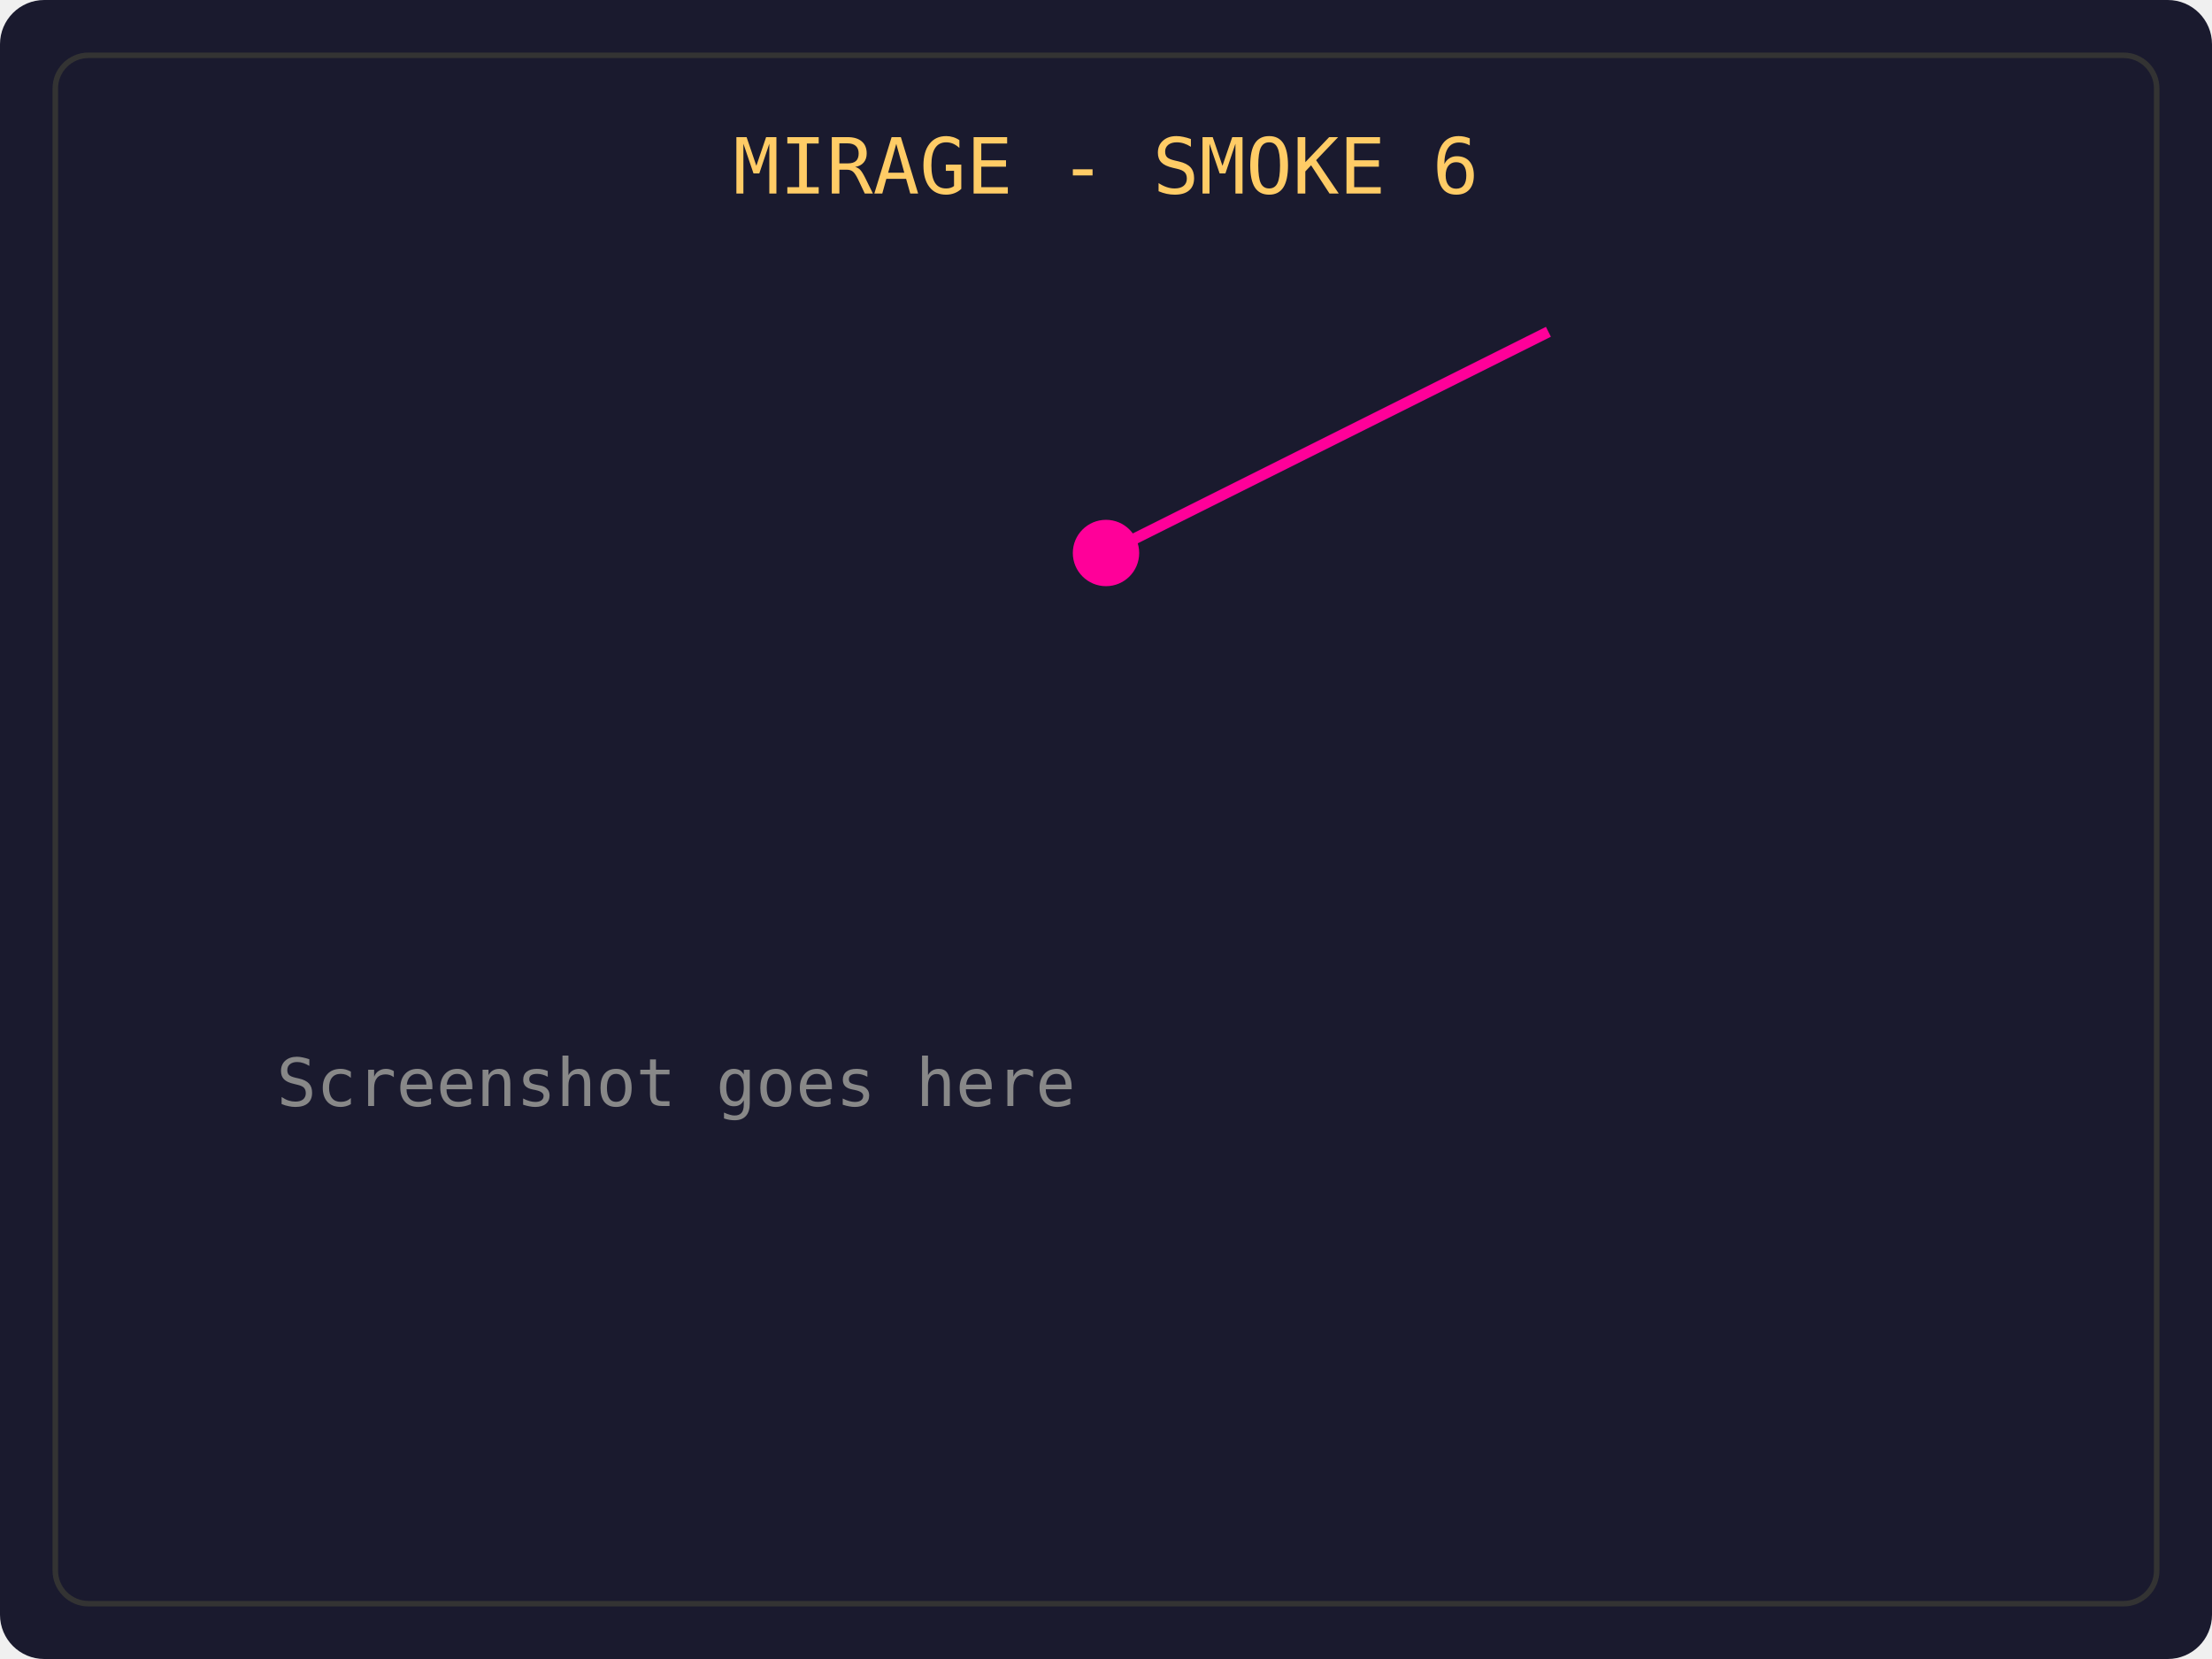
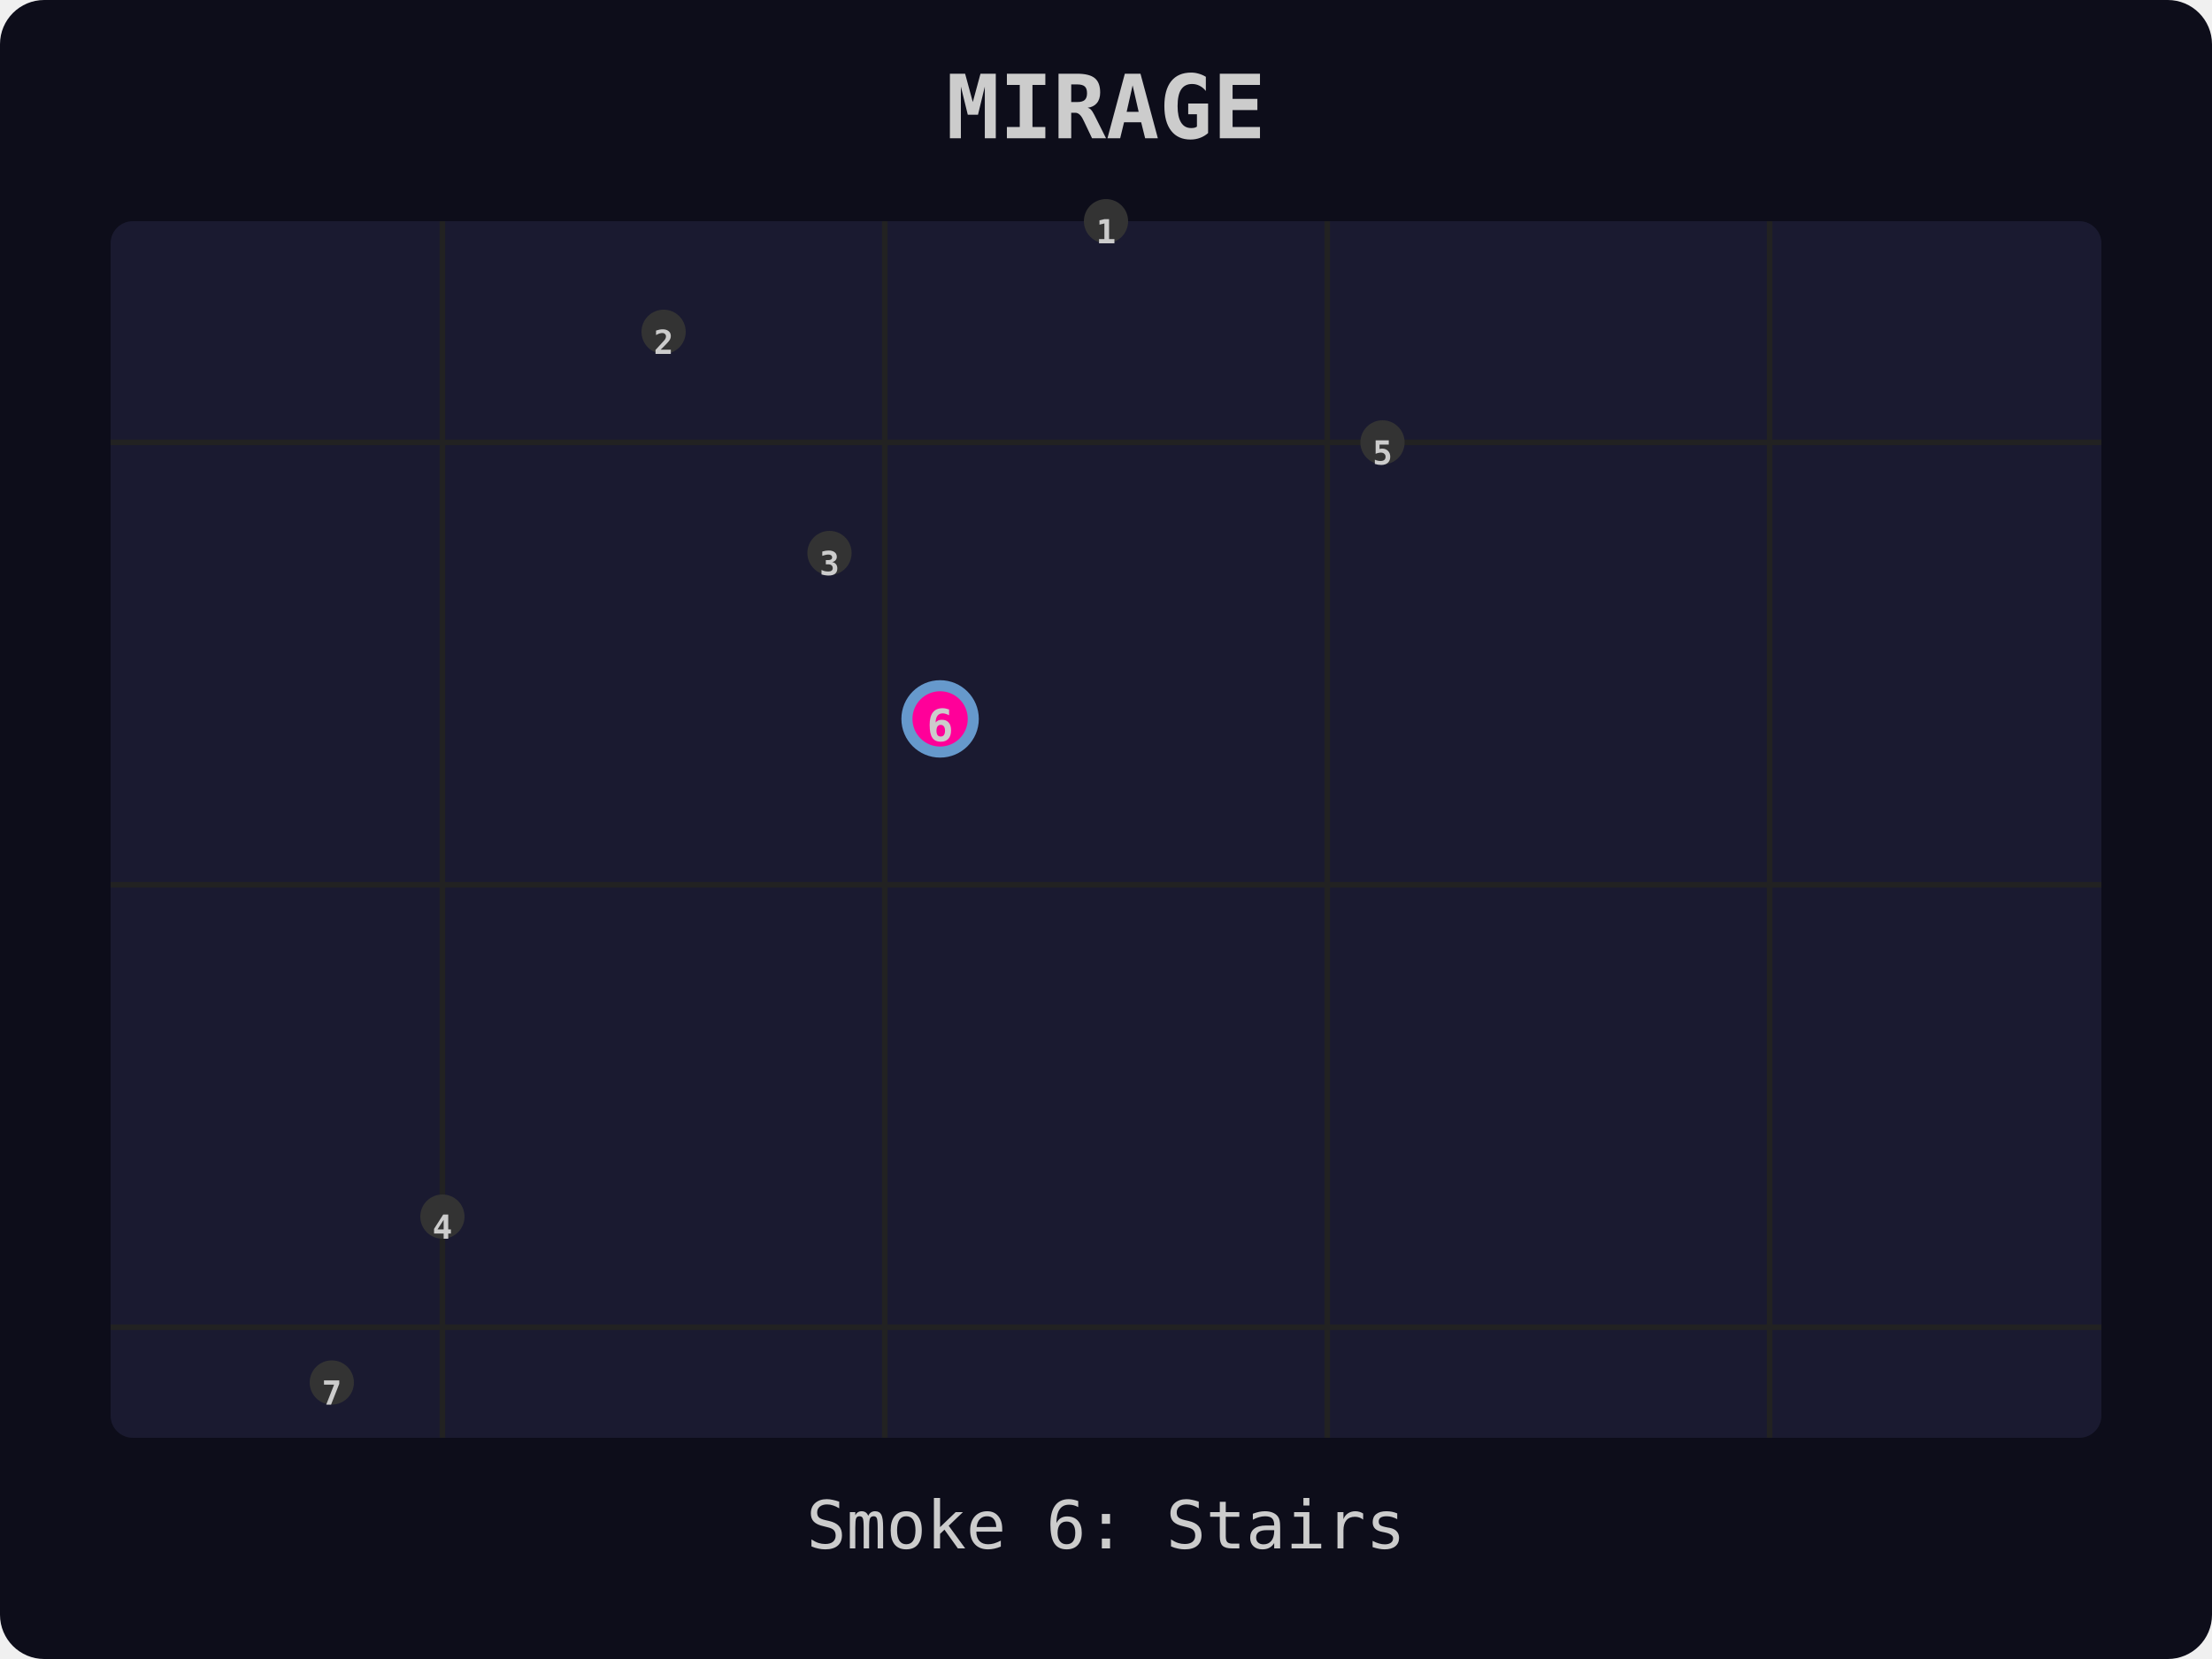
<svg xmlns="http://www.w3.org/2000/svg" viewBox="0 0 400 300" width="400" height="300">
  <defs>
-     <style>text{font-family:monospace}</style>
+     <style>text{font-family:monospace;fill:#ccc}</style>
  </defs>
-   <rect width="400" height="300" fill="#1a1a2e" rx="8" />
-   <rect x="10" y="10" width="380" height="280" fill="none" stroke="#333" rx="6" />
-   <text x="200" y="35" text-anchor="middle" fill="#FFCC66" font-size="14">MIRAGE - SMOKE 6</text>
-   <circle cx="200" cy="100" r="6" fill="#FF0099" />
-   <line x1="200" y1="100" x2="280" y2="60" stroke="#FF0099" stroke-width="2" />
-   <text x="50" y="200" fill="#888" font-size="12">Screenshot goes here</text>
+   <rect width="400" height="300" fill="#0d0d1a" rx="8" />
+   <rect x="20" y="40" width="360" height="220" fill="#1a1a30" rx="4" />
+   <line x1="80" y1="40" x2="80" y2="260" stroke="#222" stroke-width="1" />
+   <line x1="160" y1="40" x2="160" y2="260" stroke="#222" stroke-width="1" />
+   <line x1="240" y1="40" x2="240" y2="260" stroke="#222" stroke-width="1" />
+   <line x1="320" y1="40" x2="320" y2="260" stroke="#222" stroke-width="1" />
+   <line x1="20" y1="80" x2="380" y2="80" stroke="#222" stroke-width="1" />
+   <line x1="20" y1="160" x2="380" y2="160" stroke="#222" stroke-width="1" />
+   <line x1="20" y1="240" x2="380" y2="240" stroke="#222" stroke-width="1" />
+   <text x="200" y="25" text-anchor="middle" fill="#6699CC" font-size="16" font-weight="bold">MIRAGE</text>
+   <circle cx="200" cy="40" r="4" fill="#333" stroke="none" stroke-width="2" />
+   <text x="200" y="44" text-anchor="middle" fill="#666" font-size="6" font-weight="bold">1</text>
+   <circle cx="120" cy="60" r="4" fill="#333" stroke="none" stroke-width="2" />
+   <text x="120" y="64" text-anchor="middle" fill="#666" font-size="6" font-weight="bold">2</text>
+   <circle cx="150" cy="100" r="4" fill="#333" stroke="none" stroke-width="2" />
+   <text x="150" y="104" text-anchor="middle" fill="#666" font-size="6" font-weight="bold">3</text>
+   <circle cx="80" cy="220" r="4" fill="#333" stroke="none" stroke-width="2" />
+   <text x="80" y="224" text-anchor="middle" fill="#666" font-size="6" font-weight="bold">4</text>
+   <circle cx="250" cy="80" r="4" fill="#333" stroke="none" stroke-width="2" />
+   <text x="250" y="84" text-anchor="middle" fill="#666" font-size="6" font-weight="bold">5</text>
+   <circle cx="170" cy="130" r="6" fill="#FF0099" stroke="#6699CC" stroke-width="2" />
+   <text x="170" y="134" text-anchor="middle" fill="#fff" font-size="8" font-weight="bold">6</text>
+   <circle cx="60" cy="250" r="4" fill="#333" stroke="none" stroke-width="2" />
+   <text x="60" y="254" text-anchor="middle" fill="#666" font-size="6" font-weight="bold">7</text>
+   <text x="200" y="280" text-anchor="middle" fill="#FFCC66" font-size="12">Smoke 6: Stairs</text>
</svg>
